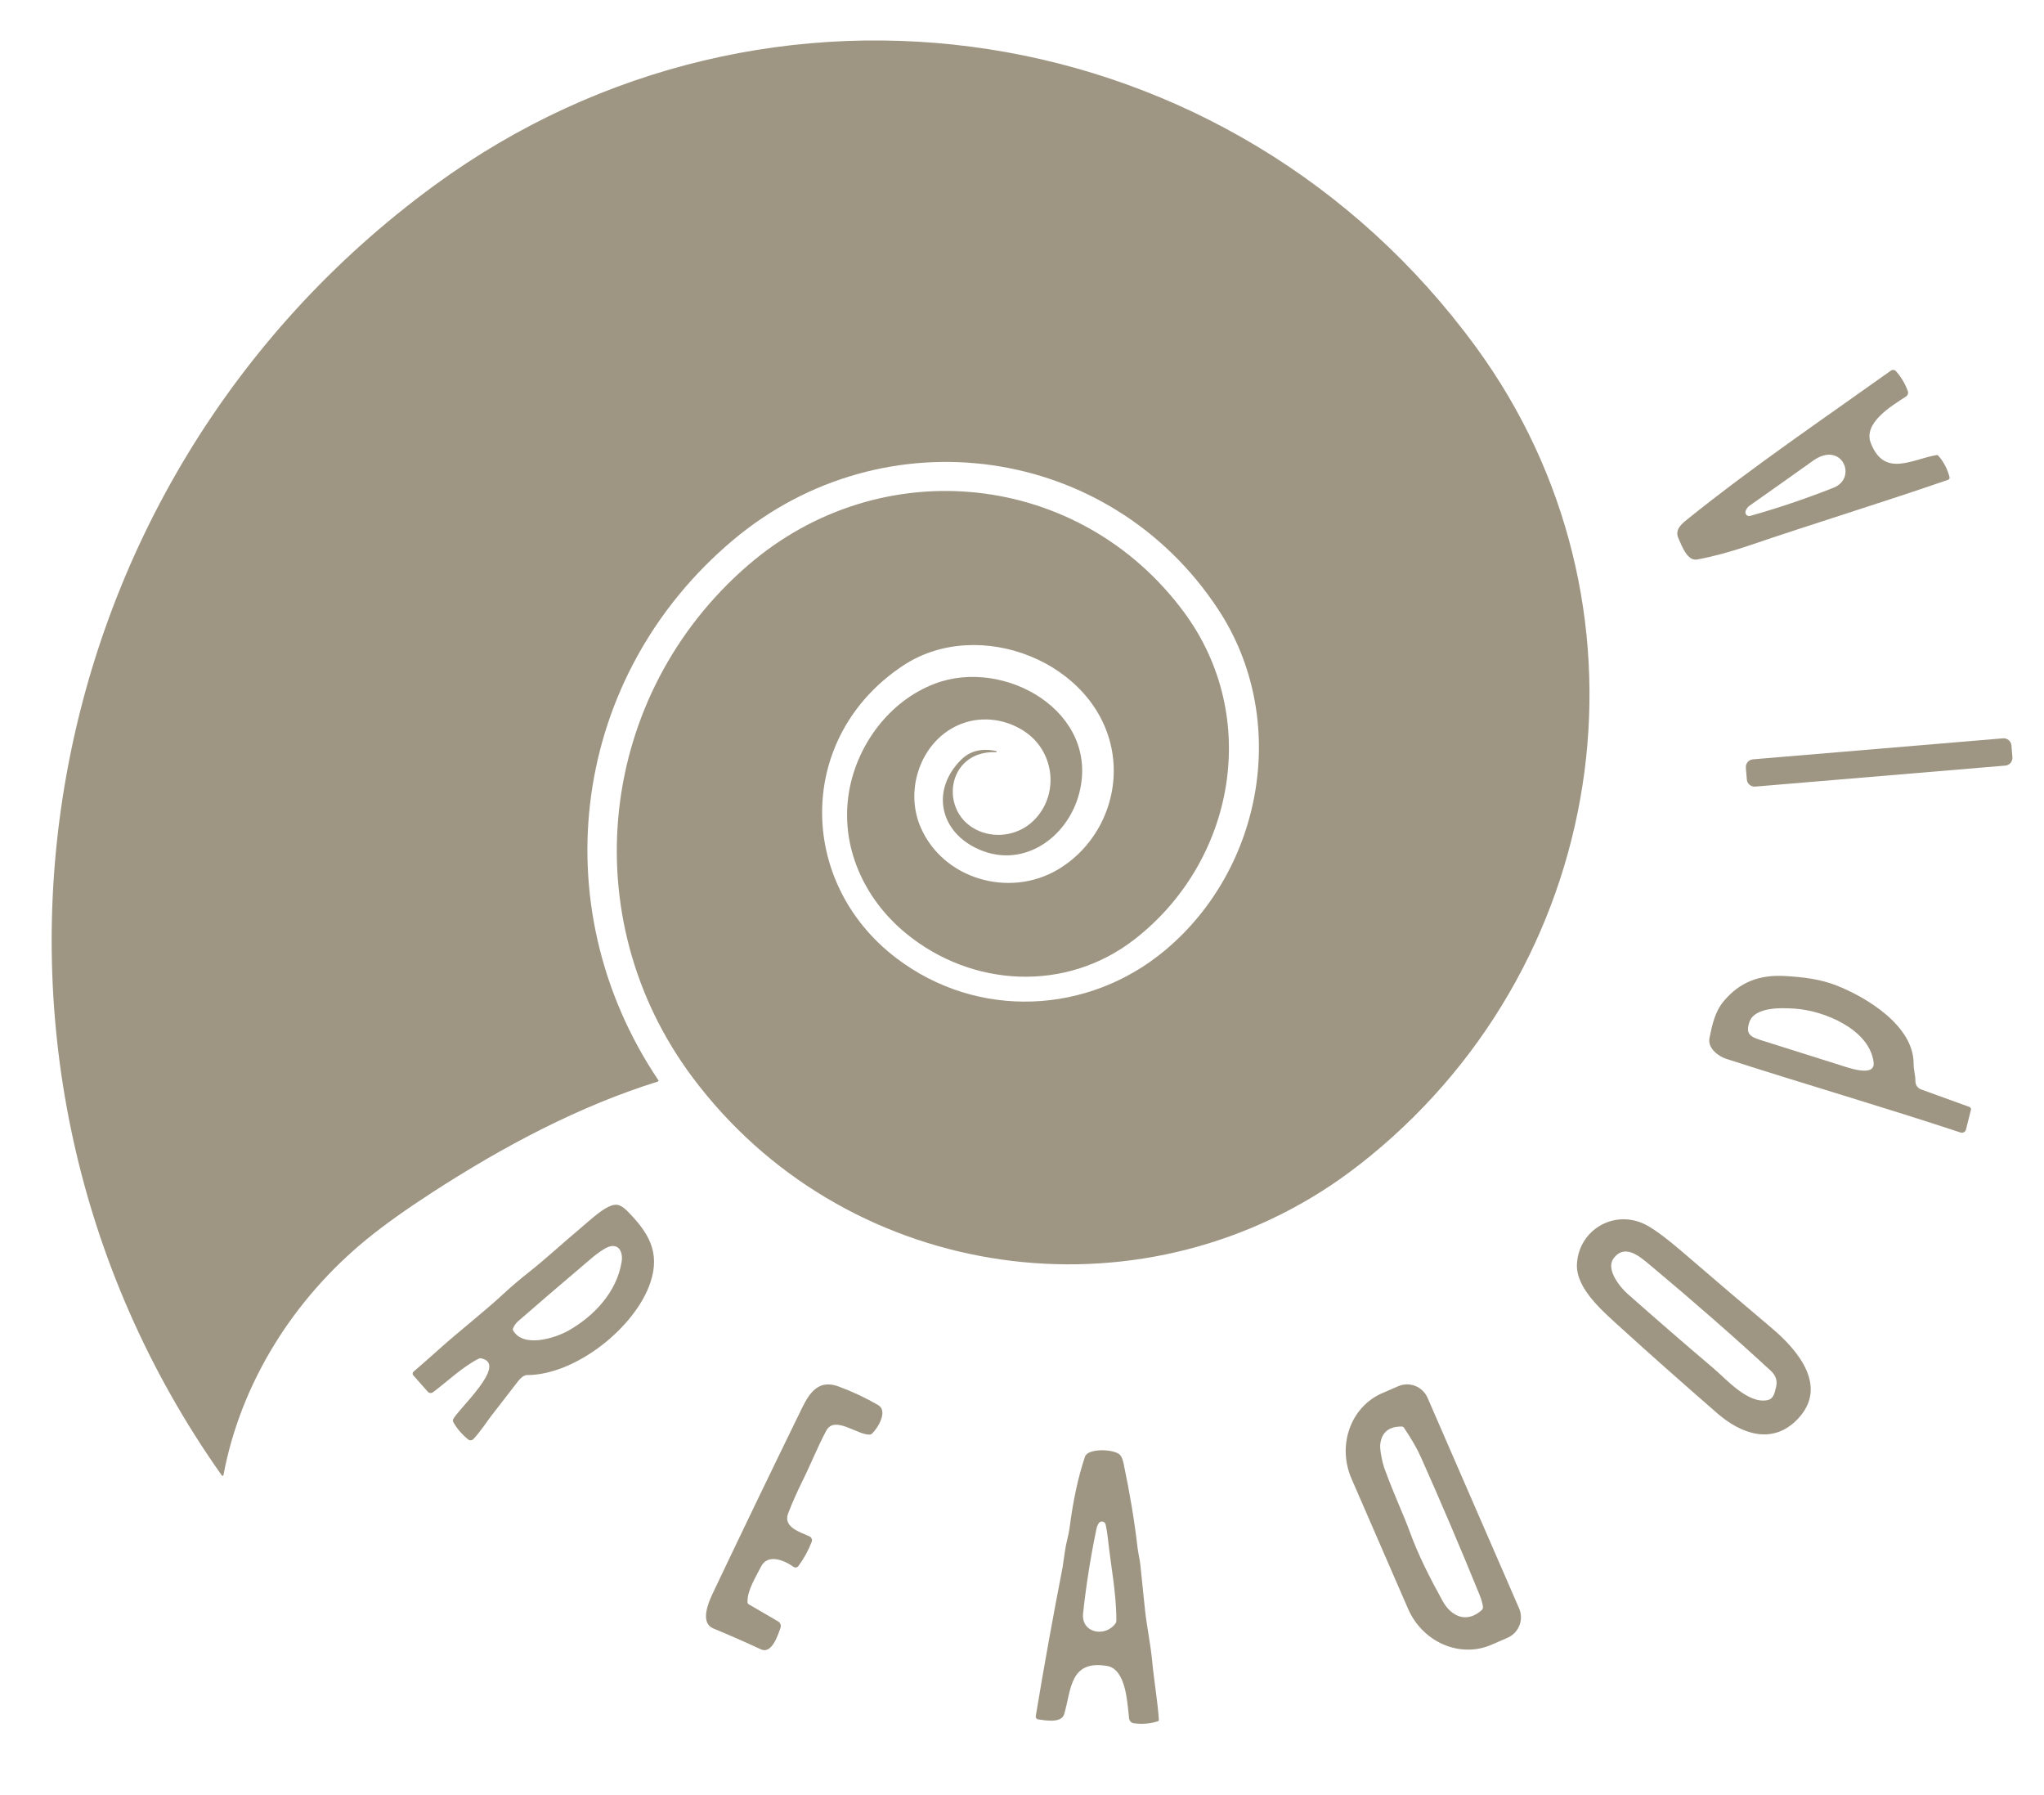
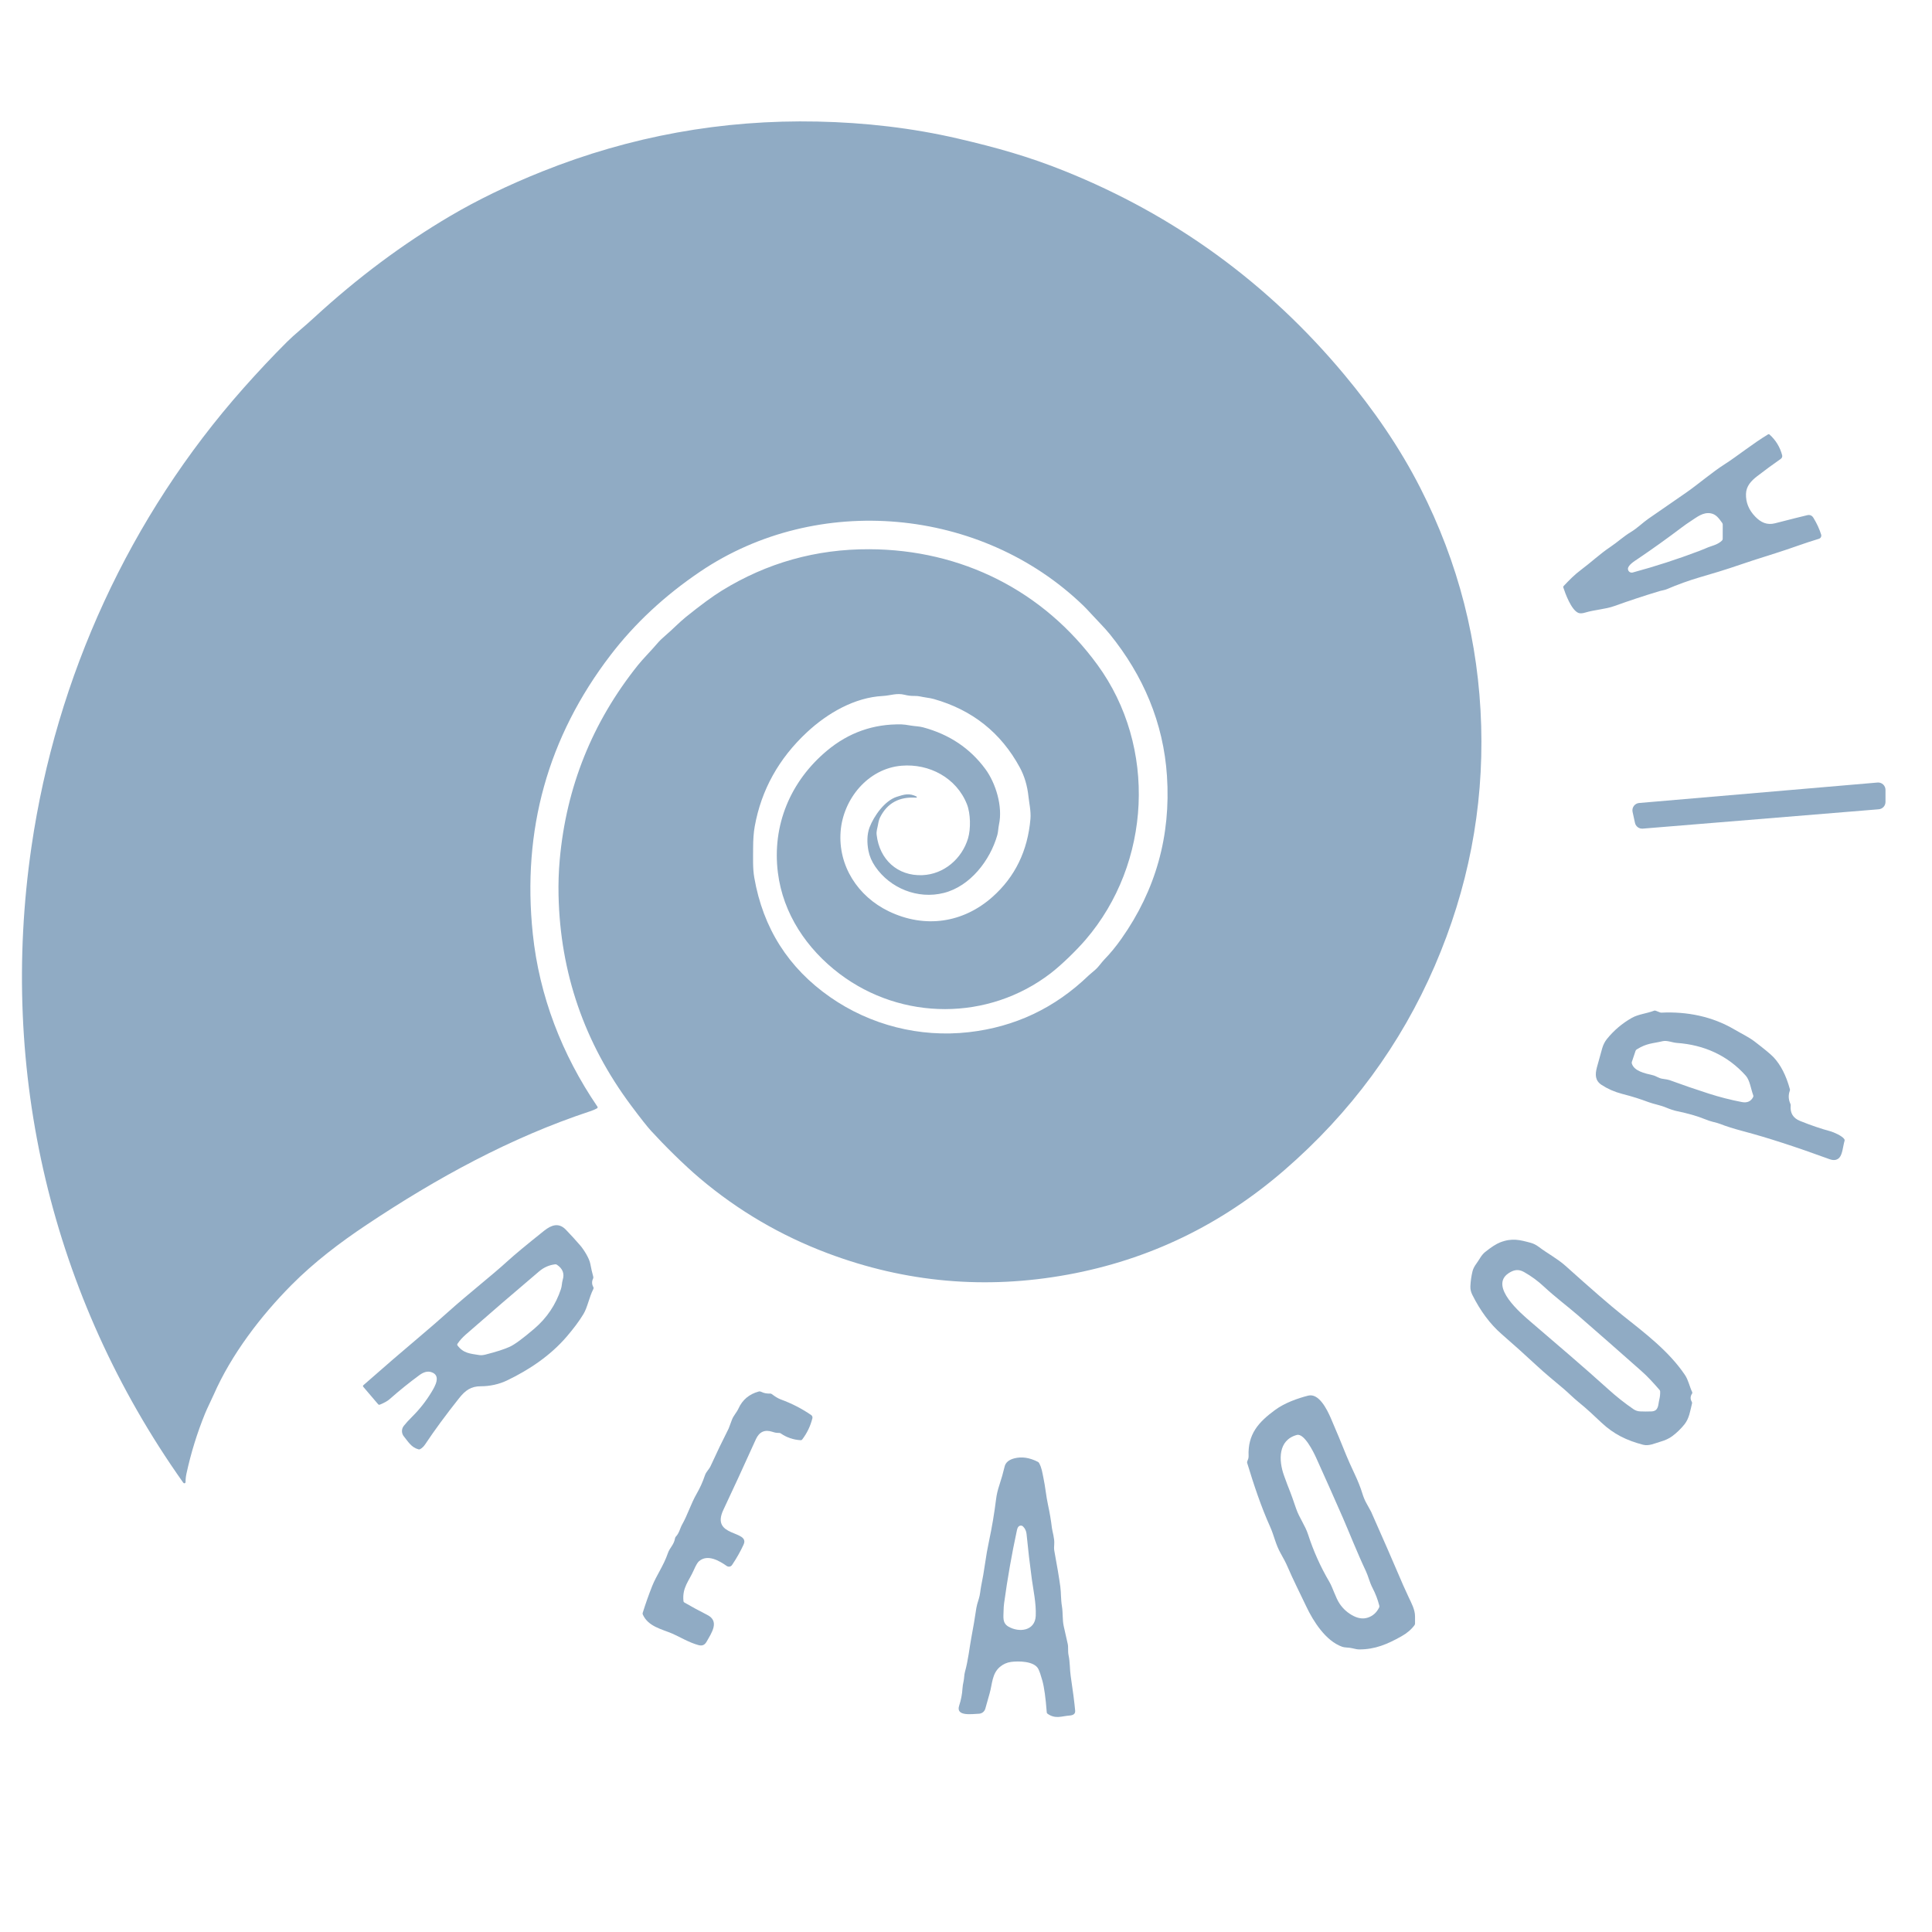
- <svg xmlns="http://www.w3.org/2000/svg" version="1.1" viewBox="0.00 0.00 834.00 732.00">
-   <path fill="#9e9682" d="   M 475.60 387.48   C 515.62 353.83 526.25 293.02 497.08 248.63   C 452.71 181.10 360.74 168.60 299.20 220.24   C 233.27 275.56 220.68 369.27 268.59 440.61   Q 268.89 441.06 268.38 441.22   C 236.33 451.23 205.74 467.44 176.56 486.31   Q 160.39 496.77 149.73 505.46   C 120.02 529.66 98.29 563.83 91.18 601.73   A 0.38 0.38 0.0 0 1 90.49 601.88   C -29.42 432.38 10.18 197.82 177.32 75.58   C 313.52 -24.03 502.56 5.20 602.24 141.59   C 678.21 245.53 658.56 390.24 559.12 471.57   Q 551.01 478.20 543.08 483.50   C 459.08 539.55 343.56 521.16 282.52 439.43   C 233.67 374.01 244.02 283.47 305.15 230.64   C 359.55 183.63 440.55 192.15 483.12 249.77   C 514.70 292.51 503.83 351.53 462.80 383.29   C 434.95 404.86 396.62 402.85 369.71 380.80   C 352.37 366.59 342.54 344.90 346.49 322.59   C 349.83 303.74 362.86 285.98 381.40 278.91   C 409.89 268.04 448.93 290.47 440.35 323.59   C 435.56 342.07 416.72 355.24 397.93 345.81   C 383.16 338.40 380.15 322.00 392.05 310.03   Q 397.59 304.45 406.51 306.39   Q 406.77 306.45 406.66 306.70   Q 406.59 306.86 406.46 306.85   C 385.88 305.97 382.73 332.14 399.68 339.08   C 407.07 342.11 415.92 340.47 421.72 334.77   C 432.15 324.54 430.52 307.19 418.64 298.79   C 411.09 293.46 401.21 291.94 392.54 295.17   C 376.12 301.30 368.78 321.63 375.62 337.43   C 384.79 358.65 411.69 366.34 431.37 354.88   C 448.10 345.13 457.01 325.55 453.79 306.69   C 447.54 270.08 399.38 251.07 368.50 271.51   C 324.90 300.37 324.91 359.75 365.68 390.82   C 398.80 416.06 444.11 413.97 475.60 387.48   Z" />
-   <path fill="#9e9682" d="   M 684.80 219.48   C 683.17 215.80 686.59 213.36 689.09 211.35   C 715.60 190.08 744.02 170.83 771.57 151.17   A 1.51 1.51 0.0 0 1 773.57 151.39   Q 776.79 155.01 778.43 159.54   A 1.89 1.87 63.6 0 1 777.69 161.76   C 771.92 165.50 760.14 172.50 763.32 180.70   C 768.81 194.89 779.94 187.43 790.09 185.65   Q 790.58 185.56 790.91 185.94   Q 794.22 189.74 795.46 194.68   A 0.87 0.87 0.0 0 1 794.90 195.72   C 767.92 205.04 740.58 213.38 713.53 222.59   Q 702.29 226.42 692.50 228.24   C 688.45 228.99 686.23 222.73 684.80 219.48   Z   M 712.26 208.41   A 1.54 1.54 0.0 0 0 714.10 210.46   Q 731.22 205.65 748.13 198.96   C 758.12 195.02 751.53 179.54 739.73 187.97   Q 726.81 197.20 713.82 206.32   Q 712.83 207.02 712.26 208.41   Z" />
-   <rect fill="#9e9682" x="-54.37" y="-5.58" transform="translate(766.73,311.04) rotate(-4.8)" width="108.74" height="11.16" rx="3.17" />
-   <path fill="#9e9682" d="   M 704.32 431.93   C 701.11 430.90 696.68 427.57 697.50 423.48   C 698.58 418.07 699.78 412.63 703.33 408.40   C 709.93 400.56 717.94 397.55 728.44 398.16   C 735.55 398.58 742.66 399.40 749.25 401.98   C 761.37 406.73 780.81 418.33 780.80 433.88   C 780.80 436.56 781.55 438.64 781.54 441.09   A 3.51 3.51 0.0 0 0 783.85 444.42   L 803.57 451.57   A 0.99 0.98 -73.1 0 1 804.19 452.74   L 802.16 460.79   A 1.71 1.71 0.0 0 1 799.96 462.00   C 768.75 451.68 736.14 442.20 704.32 431.93   Z   M 713.80 416.92   C 712.12 421.80 714.19 422.95 718.44 424.30   Q 734.43 429.33 750.42 434.38   C 753.32 435.29 765.31 439.83 764.48 433.33   C 762.78 419.92 744.41 412.33 732.52 411.48   C 727.39 411.12 716.00 410.56 713.80 416.92   Z" />
-   <path fill="#9e9682" d="   M 174.53 567.72   L 168.62 561.04   A 1.05 1.04 -41.0 0 1 168.73 559.56   Q 173.89 555.12 179.00 550.53   C 187.69 542.73 197.16 535.48 205.85 527.43   Q 210.31 523.31 215.61 519.13   C 222.67 513.58 230.64 506.20 236.10 501.68   C 240.93 497.68 247.85 490.78 251.96 491.51   Q 253.77 491.83 255.89 493.97   C 264.32 502.50 269.61 510.57 265.38 523.18   C 259.23 541.52 234.89 560.95 215.00 560.95   C 213.79 560.95 212.36 562.19 211.53 563.27   Q 206.01 570.41 200.49 577.54   C 198.77 579.76 195.96 584.13 193.12 587.08   A 1.56 1.56 0.0 0 1 191.02 587.21   Q 187.29 584.23 184.94 580.11   A 1.20 1.18 38.7 0 1 184.83 579.19   C 185.86 575.79 207.94 556.32 196.25 554.12   Q 195.79 554.03 195.36 554.24   C 188.81 557.51 182.47 563.60 176.69 567.94   A 1.60 1.60 0.0 0 1 174.53 567.72   Z   M 209.37 542.77   C 213.48 549.88 226.23 546.07 232.17 542.68   C 242.35 536.86 251.64 527.12 253.64 514.78   C 254.39 510.11 251.87 506.39 246.81 509.35   Q 244.15 510.91 241.45 513.20   Q 221.93 529.78 211.31 539.06   Q 210.12 540.10 209.33 541.88   A 0.98 0.96 43.1 0 0 209.37 542.77   Z" />
-   <path fill="#9e9682" d="   M 662.08 542.30   C 654.25 535.16 642.81 525.71 643.44 515.48   C 644.30 501.55 658.77 493.18 671.44 499.58   C 675.94 501.86 682.56 507.34 687.49 511.58   Q 705.14 526.78 722.94 541.81   C 733.51 550.73 746.33 565.69 733.34 579.05   C 723.01 589.67 710.22 584.83 700.70 576.55   Q 677.92 556.72 662.08 542.30   Z   M 664.02 527.75   Q 681.37 543.11 699.04 558.10   C 704.41 562.65 713.06 572.64 720.99 571.21   C 723.67 570.72 724.00 568.48 724.66 565.90   Q 725.64 562.07 722.54 559.21   Q 699.68 538.14 673.21 516.03   C 669.03 512.54 662.84 507.11 658.30 513.47   C 655.19 517.83 660.90 524.98 664.02 527.75   Z" />
-   <path fill="#9e9682" d="   M 619.83 656.12   A 9.12 9.12 0.0 0 1 615.10 668.12   L 608.57 670.96   A 27.06 25.38 66.5 0 1 574.51 656.26   L 551.47 603.27   A 27.06 25.38 66.5 0 1 563.95 568.34   L 570.48 565.50   A 9.12 9.12 0.0 0 1 582.48 570.23   L 619.83 656.12   Z   M 588.62 653.10   C 592.13 659.47 598.41 662.29 604.48 656.92   Q 605.24 656.26 605.07 655.27   Q 604.69 653.04 603.68 650.56   Q 592.20 622.33 579.78 594.48   Q 577.39 589.13 572.81 582.38   A 0.98 0.96 72.7 0 0 572.01 581.95   Q 563.95 581.83 563.16 589.33   C 562.95 591.37 564.07 596.77 564.73 598.59   C 569.04 610.48 572.56 617.52 575.26 624.96   C 578.79 634.70 583.63 644.03 588.62 653.10   Z" />
-   <path fill="#9e9682" d="   M 305.52 654.47   L 317.51 661.45   A 2.19 2.18 25.1 0 1 318.46 664.07   C 317.41 667.00 314.94 674.90 310.47 672.83   Q 300.90 668.39 291.17 664.36   C 284.97 661.80 289.64 652.46 291.43 648.69   Q 308.52 612.73 325.99 576.96   C 329.27 570.26 332.62 562.09 342.20 565.62   Q 350.59 568.70 358.30 573.18   C 362.41 575.57 358.26 582.55 355.77 584.86   A 1.39 1.35 -67.5 0 1 354.93 585.22   C 349.98 585.57 340.58 577.22 337.15 583.60   C 333.52 590.37 330.72 597.55 327.36 604.29   Q 324.19 610.67 321.60 617.32   C 319.37 623.06 326.58 625.03 330.28 626.74   A 1.76 1.76 0.0 0 1 331.19 628.97   Q 329.14 634.29 325.76 638.85   A 1.45 1.44 35.8 0 1 323.76 639.17   C 320.27 636.67 313.29 633.50 310.48 639.15   C 308.31 643.51 304.88 648.74 304.99 653.59   Q 305.01 654.18 305.52 654.47   Z" />
-   <path fill="#9e9682" d="   M 423.57 701.40   A 1.13 1.13 0.0 0 1 422.61 700.10   Q 427.70 669.42 433.56 639.40   Q 433.72 638.58 434.56 632.55   C 434.97 629.50 436.02 626.33 436.39 623.47   Q 438.59 606.35 442.70 594.24   C 443.93 590.62 454.85 591.08 457.06 593.58   Q 457.94 594.59 458.48 597.14   Q 462.29 615.29 464.10 630.99   C 464.40 633.61 465.06 636.10 465.28 638.27   Q 466.20 647.65 467.22 657.03   C 467.89 663.23 469.48 670.83 470.13 677.80   C 470.88 685.77 472.29 693.58 472.85 701.55   A 0.62 0.62 0.0 0 1 472.42 702.19   Q 467.57 703.70 462.58 702.97   A 2.21 2.21 0.0 0 1 460.70 701.04   C 459.96 694.69 459.50 680.90 451.68 679.60   C 436.40 677.07 437.14 689.31 434.22 699.24   C 433.09 703.08 426.56 701.82 423.57 701.40   Z   M 441.93 658.10   C 441.04 666.37 451.21 668.04 455.23 662.13   A 1.54 1.51 62.8 0 0 455.50 661.26   C 455.55 650.03 453.23 638.75 452.04 627.58   Q 451.71 624.52 451.12 621.89   A 1.55 1.55 0.0 0 0 448.32 621.37   Q 447.65 622.37 447.37 623.72   Q 443.81 640.78 441.93 658.10   Z" />
+ <svg xmlns="http://www.w3.org/2000/svg" version="1.1" viewBox="0.00 0.00 1080.00 1080.00">
+   <path fill="#90abc4" d="   M 496.82 509.42   C 517.03 519.16 538.42 515.96 554.84 501.35   Q 573.73 484.53 576.03 457.75   C 576.39 453.54 575.28 448.67 574.94 445.41   Q 573.98 436.20 570.06 428.98   Q 554.28 399.89 521.99 390.75   Q 520.43 390.30 517.38 389.87   C 515.20 389.56 513.50 388.97 511.19 389.03   Q 508.41 389.09 505.73 388.40   C 501.29 387.26 497.76 388.83 493.44 389.06   C 477.84 389.87 462.69 398.53 451.09 409.34   Q 427.43 431.39 421.91 461.90   Q 420.99 466.97 421.00 474.19   C 421.00 479.69 420.73 485.32 421.65 490.60   Q 429.01 532.96 464.07 557.40   C 486.54 573.06 514.12 580.09 541.46 577.01   Q 580.22 572.65 608.58 545.27   Q 608.63 545.22 612.27 542.09   C 614.25 540.38 615.71 538.03 617.35 536.35   Q 622.29 531.28 626.91 524.72   Q 655.64 483.96 652.34 433.76   C 650.39 404.02 639.03 377.52 620.35 354.46   C 617.46 350.89 613.39 346.90 609.87 343.03   Q 607.30 340.19 605.57 338.53   C 548.56 283.47 456.93 275.27 391.44 319.51   Q 361.62 339.65 341.27 366.24   Q 288.71 434.92 297.84 522.07   C 301.47 556.72 314.13 589.55 333.91 618.54   Q 334.38 619.22 333.65 619.62   Q 332.00 620.52 329.77 621.25   C 285.35 635.94 244.07 658.56 204.92 684.68   C 189.80 694.76 175.52 705.65 162.93 718.33   C 145.80 735.58 129.33 757.16 119.49 779.57   C 117.91 783.15 115.97 786.87 114.61 790.21   Q 107.98 806.51 104.24 823.75   Q 103.71 826.17 103.73 828.52   A 0.66 0.65 -74.2 0 1 102.73 829.08   Q 102.53 828.96 102.22 828.53   C 28.74 724.75 -0.81 599.28 17.61 473.22   C 31.48 378.25 72.42 288.79 136.16 216.92   Q 148.42 203.10 160.40 191.15   Q 163.35 188.22 167.99 184.27   Q 171.91 180.94 175.69 177.47   Q 211.79 144.26 251.56 120.82   Q 274.52 107.28 303.05 95.87   Q 377.09 66.25 457.00 67.95   C 483.48 68.51 509.96 71.51 535.76 77.52   C 557.03 82.48 574.84 87.45 595.05 95.57   Q 687.43 132.67 751.41 209.35   C 767.86 229.07 782.44 250.13 793.97 272.78   Q 825.97 335.57 827.99 405.75   Q 829.99 475.21 802.05 539.90   Q 773.47 606.07 717.92 654.16   Q 664.92 700.04 596.96 712.51   Q 528.00 725.16 462.65 700.57   Q 423.20 685.72 391.25 658.71   C 382.30 651.15 371.26 640.16 363.90 632.10   Q 360.67 628.56 352.78 617.99   Q 313.64 565.55 312.23 500.48   Q 312.01 490.46 312.90 480.51   Q 318.39 419.61 356.59 371.84   C 359.41 368.31 363.73 364.03 367.20 359.95   Q 369.25 357.55 371.72 355.47   C 375.78 352.06 379.60 347.98 383.44 344.89   Q 395.78 334.94 403.43 330.21   Q 441.29 306.84 485.98 307.02   C 537.59 307.23 583.25 330.23 613.47 371.62   C 646.92 417.44 643.57 482.59 606.84 525.34   C 602.16 530.79 593.71 539.17 587.32 544.08   C 552.51 570.80 504.12 570.63 469.39 544.42   C 451.05 530.56 437.71 510.82 434.84 487.76   C 431.54 461.32 441.83 436.69 462.34 419.59   Q 480.48 404.46 503.91 404.94   Q 505.63 404.98 509.06 405.58   C 511.43 406.00 513.74 405.98 515.94 406.57   Q 538.01 412.48 550.84 429.92   C 556.59 437.73 560.65 450.76 558.44 460.92   C 558.01 462.94 558.02 464.98 557.50 466.82   C 553.47 480.99 542.37 495.40 527.63 499.15   C 513.03 502.86 497.58 496.56 489.27 484.42   Q 486.33 480.13 485.44 475.48   C 484.65 471.31 484.56 466.48 486.11 462.45   C 488.54 456.16 494.55 447.55 501.35 445.40   C 505.55 444.07 508.14 443.22 512.31 445.24   A 0.35 0.35 0.0 0 1 512.13 445.91   Q 498.03 444.96 492.04 456.77   Q 491.25 458.32 490.82 460.93   C 490.48 463.02 489.80 464.52 490.05 466.67   C 491.63 480.49 501.75 489.77 515.58 489.22   C 527.63 488.75 537.75 480.07 541.16 468.59   C 542.72 463.35 542.57 454.76 540.54 449.61   C 534.68 434.77 519.42 426.76 504.00 428.04   C 485.26 429.59 471.32 446.56 469.91 464.80   C 468.44 483.99 479.55 501.10 496.82 509.42   Z" />
+   <path fill="#90abc4" d="   M 976.02 276.08   Q 975.80 283.26 981.22 288.83   C 984.31 292.01 987.71 293.69 992.30 292.51   Q 1005.57 289.10 1010.24 288.00   Q 1012.51 287.47 1013.74 289.51   Q 1016.62 294.24 1018.03 298.83   A 1.89 1.87 73.1 0 1 1016.78 301.19   C 1008.80 303.57 1000.43 306.79 993.32 309.00   Q 980.02 313.14 966.84 317.64   Q 962.77 319.03 950.46 322.63   Q 940.93 325.42 931.78 329.35   C 930.47 329.91 928.97 330.05 927.55 330.48   Q 914.90 334.30 902.46 338.77   C 897.36 340.61 891.54 340.81 886.16 342.43   Q 883.67 343.18 882.30 342.61   C 878.33 340.95 874.98 331.73 873.92 328.45   Q 873.75 327.93 874.13 327.54   C 877.24 324.28 880.11 321.28 883.92 318.45   C 889.45 314.33 894.40 309.62 900.18 305.75   C 904.21 303.05 907.45 299.95 911.77 297.34   C 915.39 295.15 918.46 292.03 921.48 289.96   Q 932.13 282.64 942.74 275.26   C 949.50 270.54 957.23 263.86 964.19 259.45   C 970.90 255.18 979.86 247.93 988.39 242.80   A 0.64 0.64 0.0 0 1 989.14 242.87   Q 994.44 247.63 996.23 254.47   A 1.91 1.89 -24.9 0 1 995.48 256.50   Q 988.81 261.15 982.26 266.21   C 978.97 268.76 976.15 271.68 976.02 276.08   Z   M 953.60 306.48   C 956.80 305.01 959.92 304.75 962.58 302.20   Q 963.00 301.80 963.00 301.21   L 963.02 293.27   A 1.60 1.55 28.4 0 0 962.72 292.32   C 961.01 289.98 959.42 287.53 956.40 286.97   C 951.98 286.15 948.53 289.13 945.19 291.28   Q 942.62 292.94 940.25 294.73   Q 928.09 303.94 915.44 312.49   C 913.88 313.54 909.97 315.91 910.03 318.04   A 2.12 2.12 0.0 0 0 912.70 320.03   Q 931.53 314.94 949.96 307.96   Q 952.18 307.12 953.60 306.48   Z" />
+   <path fill="#90abc4" d="   M 1050.23 452.39   L 918.31 463.21   A 4.11 4.11 0.0 0 1 913.96 459.99   L 912.62 453.85   A 4.11 4.11 0.0 0 1 916.28 448.88   L 1049.54 437.44   A 4.11 4.11 0.0 0 1 1054.00 441.54   L 1054.00 448.29   A 4.11 4.11 0.0 0 1 1050.23 452.39   Z" />
+   <path fill="#90abc4" d="   M 952.93 625.58   Q 946.73 623.05 937.38 621.12   Q 934.87 620.61 931.35 619.13   C 928.16 617.79 924.51 617.20 921.58 616.11   C 916.60 614.27 912.99 613.09 906.67 611.45   Q 900.39 609.81 895.26 606.44   C 891.71 604.10 891.59 600.76 892.67 596.70   Q 894.09 591.39 895.61 586.11   Q 896.50 583.02 898.27 580.82   Q 904.11 573.60 912.17 569.02   C 915.88 566.91 920.41 566.62 924.63 564.98   A 1.12 1.08 -44.1 0 1 925.44 564.98   L 928.17 566.01   A 1.13 1.07 -34.2 0 0 928.61 566.08   C 943.07 565.38 957.19 568.18 969.66 575.55   C 973.44 577.79 977.45 579.63 980.84 582.22   Q 989.06 588.51 991.35 590.92   Q 997.41 597.32 1000.55 608.84   Q 1000.67 609.27 1000.52 609.69   Q 999.17 613.39 1000.84 617.04   Q 1001.06 617.52 1001.01 618.04   Q 1000.40 624.27 1006.28 626.63   Q 1015.34 630.27 1023.16 632.38   C 1024.86 632.83 1029.86 634.95 1031.01 636.83   Q 1031.26 637.25 1031.12 637.72   C 1030.25 640.63 1029.99 645.26 1028.21 647.15   Q 1026.22 649.27 1022.72 647.99   Q 994.35 637.62 974.74 632.43   Q 966.47 630.23 961.62 628.30   Q 960.37 627.80 957.28 627.05   Q 955.42 626.60 952.93 625.58   Z   M 975.91 601.33   C 965.79 589.97 952.55 584.07 937.35 583.00   C 934.91 582.82 931.85 581.47 929.50 582.02   C 923.74 583.38 920.54 583.10 914.89 586.67   Q 914.44 586.95 914.28 587.45   L 912.21 593.62   Q 912.07 594.04 912.19 594.47   C 913.47 598.76 919.35 599.98 923.92 601.05   C 925.86 601.50 927.19 602.75 929.36 603.05   Q 932.34 603.45 933.27 603.79   Q 944.17 607.79 955.22 611.33   Q 964.34 614.26 973.74 616.06   Q 978.16 616.90 980.02 613.25   A 1.22 1.22 0.0 0 0 980.07 612.27   C 978.80 608.96 978.22 603.93 975.91 601.33   Z" />
+   <path fill="#90abc4" d="   M 256.61 781.63   Q 245.42 795.74 237.78 807.24   Q 236.49 809.19 234.89 810.07   Q 234.44 810.31 233.95 810.19   C 229.86 809.12 228.08 805.75 225.82 803.04   A 4.74 4.73 44.4 0 1 225.75 797.03   Q 227.61 794.71 230.30 792.04   Q 236.65 785.76 241.26 778.11   C 243.10 775.05 246.87 768.79 240.99 767.00   Q 238.00 766.09 234.47 768.69   Q 225.85 775.02 217.84 782.11   Q 216.05 783.70 212.33 785.21   A 0.83 0.83 0.0 0 1 211.38 784.98   L 203.10 775.27   Q 202.66 774.76 203.17 774.31   Q 219.72 759.73 235.87 746.11   Q 243.10 740.02 250.30 733.56   C 262.25 722.86 274.83 713.11 283.72 704.98   Q 289.67 699.54 304.21 687.96   C 308.25 684.75 312.35 683.31 316.29 687.38   Q 320.51 691.75 324.40 696.27   C 326.36 698.55 329.43 703.42 329.98 706.46   Q 330.65 710.11 331.63 713.69   A 1.47 1.45 -40.3 0 1 331.54 714.72   Q 330.36 717.17 331.69 719.51   A 1.06 1.04 -46.6 0 1 331.71 720.51   C 329.29 725.26 328.45 730.80 326.13 734.61   Q 322.63 740.38 316.76 747.21   C 307.66 757.79 295.92 765.68 283.46 771.67   C 279.00 773.81 273.78 774.94 268.84 774.93   C 263.34 774.91 260.15 777.17 256.61 781.63   Z   M 314.58 715.37   Q 316.14 710.19 311.29 706.98   A 1.46 1.41 -31.1 0 0 310.34 706.76   Q 305.33 707.36 301.41 710.68   Q 280.80 728.15 260.45 745.95   Q 257.54 748.50 255.73 751.20   A 0.80 0.79 -47.2 0 0 255.76 752.13   C 259.09 756.54 262.79 756.66 267.79 757.48   Q 269.34 757.74 271.37 757.22   Q 280.47 754.92 285.03 752.81   Q 289.10 750.94 298.71 742.72   Q 309.21 733.74 313.57 720.59   C 314.16 718.84 314.03 717.21 314.58 715.37   Z" />
+   <path fill="#90abc4" d="   M 918.52 807.63   C 909.25 805.20 902.11 801.74 895.14 795.19   C 890.96 791.26 887.40 787.83 882.41 783.78   C 879.53 781.45 876.65 778.52 874.15 776.40   C 869.08 772.11 863.96 767.98 859.05 763.41   Q 849.40 754.44 839.45 745.80   Q 829.83 737.45 823.00 723.75   Q 821.86 721.46 821.96 719.06   Q 822.14 714.83 823.12 710.74   Q 823.63 708.63 825.33 706.34   C 827.05 704.03 827.99 701.66 830.23 699.86   Q 835.30 695.80 838.51 694.53   C 845.23 691.90 849.58 693.10 855.61 694.72   Q 857.98 695.35 860.11 696.96   C 865.08 700.72 870.65 703.60 875.14 707.63   Q 896.88 727.17 906.75 735.03   C 919.81 745.44 932.87 755.29 941.85 768.54   C 943.82 771.45 944.37 774.88 945.94 778.17   Q 946.16 778.63 945.87 779.05   Q 944.36 781.28 945.71 783.58   Q 945.97 784.02 945.85 784.53   C 944.83 788.68 944.32 792.83 941.65 796.19   Q 938.64 799.96 934.78 802.84   Q 932.18 804.78 928.08 805.95   C 925.00 806.83 921.73 808.47 918.52 807.63   Z   M 927.55 782.44   Q 928.11 780.16 928.04 777.86   Q 928.03 777.37 927.71 777.00   Q 925.21 774.10 922.61 771.33   Q 920.22 768.77 917.35 766.23   Q 899.77 750.65 882.04 735.23   C 876.80 730.68 869.13 724.89 863.05 719.21   Q 857.99 714.48 851.96 711.08   C 848.73 709.25 846.08 709.86 843.23 711.78   C 832.34 719.14 850.45 734.39 855.37 738.63   C 870.07 751.25 884.85 763.78 899.23 776.77   Q 905.77 782.69 913.07 787.71   Q 914.77 788.88 916.80 788.98   Q 919.97 789.12 923.19 788.99   C 927.30 788.81 926.84 785.30 927.55 782.44   Z" />
+   <path fill="#90abc4" d="   M 382.54 895.79   Q 388.84 899.44 395.36 902.74   C 402.37 906.28 397.81 912.72 395.07 917.58   C 393.98 919.50 392.70 920.23 390.43 919.62   C 385.10 918.18 379.55 914.78 375.83 913.20   C 369.83 910.65 362.30 909.24 359.32 902.49   Q 359.13 902.06 359.27 901.62   Q 361.65 893.98 364.58 886.60   C 366.89 880.77 371.07 874.99 373.29 868.38   C 374.41 865.06 376.71 863.69 377.36 859.87   Q 377.45 859.37 377.79 859.00   C 379.74 856.96 380.14 854.30 381.30 852.24   C 384.48 846.62 386.19 840.65 389.42 835.04   Q 392.26 830.13 394.06 824.73   C 394.77 822.63 396.34 821.48 397.23 819.53   Q 402.07 808.92 407.34 798.51   Q 407.61 797.97 409.10 793.80   C 409.98 791.34 411.77 789.67 412.83 787.35   Q 416.16 780.00 424.24 777.84   A 1.48 1.47 50.7 0 1 425.30 777.95   Q 427.74 779.17 430.47 779.00   A 1.43 1.40 61.5 0 1 431.41 779.29   Q 434.35 781.52 436.49 782.30   Q 445.65 785.65 453.44 791.01   A 1.70 1.68 24.4 0 1 454.13 792.82   Q 452.51 799.33 448.46 804.65   Q 448.11 805.11 447.53 805.08   Q 441.41 804.71 436.45 801.29   A 1.62 1.58 61.6 0 0 435.55 801.01   C 434.06 801.03 433.26 800.88 431.73 800.38   Q 425.37 798.31 422.54 804.56   Q 411.79 828.35 404.38 843.99   C 397.02 859.54 419.43 855.22 415.66 863.45   Q 413.02 869.21 409.22 874.84   A 2.11 2.11 0.0 0 1 406.27 875.40   C 402.12 872.51 395.57 868.59 390.75 872.73   Q 389.55 873.76 387.83 877.70   C 385.16 883.82 381.28 887.42 382.06 895.03   Q 382.11 895.53 382.54 895.79   Z" />
+   <path fill="#90abc4" d="   M 730.31 898.21   C 726.31 889.79 723.01 883.37 719.74 875.79   Q 718.45 872.78 715.94 868.40   C 713.08 863.41 712.16 858.22 710.07 853.60   C 704.90 842.14 700.84 829.84 697.18 817.81   A 1.38 1.36 -42.8 0 1 697.22 816.90   C 697.65 815.82 698.02 815.15 697.97 813.93   C 697.46 801.66 703.51 794.99 712.76 788.19   C 718.15 784.22 725.35 781.68 731.26 780.17   C 737.20 778.66 741.70 787.58 743.98 792.86   Q 748.41 803.11 752.56 813.47   Q 754.02 817.10 757.27 824.01   Q 760.05 829.91 761.54 834.77   Q 762.47 837.82 763.72 840.08   Q 766.36 844.85 766.46 845.07   Q 775.58 865.56 784.40 886.18   Q 785.17 887.99 787.37 892.69   C 788.96 896.11 790.99 899.67 791.01 903.55   Q 791.01 905.57 791.01 907.55   Q 791.01 908.07 790.71 908.48   Q 788.06 912.09 783.49 914.66   C 775.44 919.20 768.67 922.02 759.87 922.04   Q 758.53 922.05 755.76 921.35   C 753.79 920.86 751.99 921.15 750.18 920.51   C 741.13 917.29 734.20 906.42 730.31 898.21   Z   M 748.87 896.49   Q 751.94 901.02 756.76 903.41   Q 760.92 905.47 764.62 904.26   Q 768.82 902.89 770.95 898.60   A 1.43 1.42 51.1 0 0 771.05 897.62   Q 769.74 892.44 767.29 887.76   C 765.59 884.51 764.86 881.03 763.54 878.26   C 758.92 868.53 753.92 855.90 750.75 848.63   Q 743.34 831.69 735.71 814.85   C 734.27 811.67 729.05 801.04 724.94 802.15   C 714.39 805.01 714.74 816.35 717.73 824.73   Q 719.68 830.18 721.36 834.34   Q 722.00 835.92 724.55 843.36   C 726.35 848.56 729.60 852.74 731.24 857.82   Q 735.72 871.67 743.09 884.22   C 745.08 887.60 746.59 893.12 748.87 896.49   Z" />
+   <path fill="#90abc4" d="   M 580.46 933.01   C 578.17 928.43 569.09 928.50 565.22 929.02   Q 561.71 929.49 558.97 931.80   C 554.50 935.57 554.72 941.32 553.23 946.54   Q 551.98 950.94 550.80 955.16   A 3.89 3.87 7.5 0 1 547.10 957.99   C 543.98 958.03 534.08 959.80 536.17 953.49   Q 537.75 948.72 538.05 943.73   Q 538.14 942.14 538.65 939.83   C 539.04 938.07 538.95 936.23 539.42 934.58   C 541.21 928.27 542.02 920.54 542.98 915.48   Q 544.56 907.20 545.79 898.86   Q 546.03 897.23 547.16 893.77   C 547.92 891.42 548.05 888.71 548.45 886.75   Q 549.74 880.46 550.64 874.11   Q 551.59 867.45 552.86 861.52   Q 555.34 849.89 556.81 838.08   Q 557.29 834.22 558.66 830.14   Q 560.35 825.07 561.58 819.86   Q 562.39 816.42 567.00 815.23   Q 573.24 813.61 580.21 817.20   Q 580.63 817.42 580.86 817.84   C 582.38 820.61 582.66 823.22 583.29 826.18   C 584.36 831.17 584.78 836.38 585.84 841.22   Q 587.25 847.64 588.03 854.18   C 588.25 855.97 589.59 860.19 589.32 863.12   Q 589.11 865.48 589.37 866.90   Q 591.73 879.59 592.73 887.01   C 593.19 890.47 592.97 893.99 593.63 897.94   C 594.25 901.68 593.84 905.40 594.61 908.94   Q 595.69 913.98 596.87 918.99   C 597.28 920.72 596.86 923.14 597.34 925.32   C 598.17 929.14 598.00 933.32 598.50 936.71   Q 600.40 949.36 601.02 956.25   C 601.20 958.24 599.69 958.87 597.88 959.00   C 593.48 959.31 590.00 961.13 585.56 957.98   A 1.02 0.99 16.5 0 1 585.14 957.23   Q 584.22 945.01 582.69 939.51   Q 581.43 934.94 580.46 933.01   Z   M 576.81 882.84   Q 575.09 870.20 573.85 857.51   Q 573.61 855.06 571.93 853.35   A 1.78 1.78 0.0 0 0 569.30 853.45   Q 568.75 854.09 568.51 855.20   Q 564.12 875.54 561.31 896.16   Q 561.03 898.24 561.01 900.37   C 560.99 903.85 560.15 907.23 563.77 909.32   C 569.66 912.72 578.62 911.77 578.99 903.23   C 579.29 896.42 577.61 888.67 576.81 882.84   Z" />
</svg>
